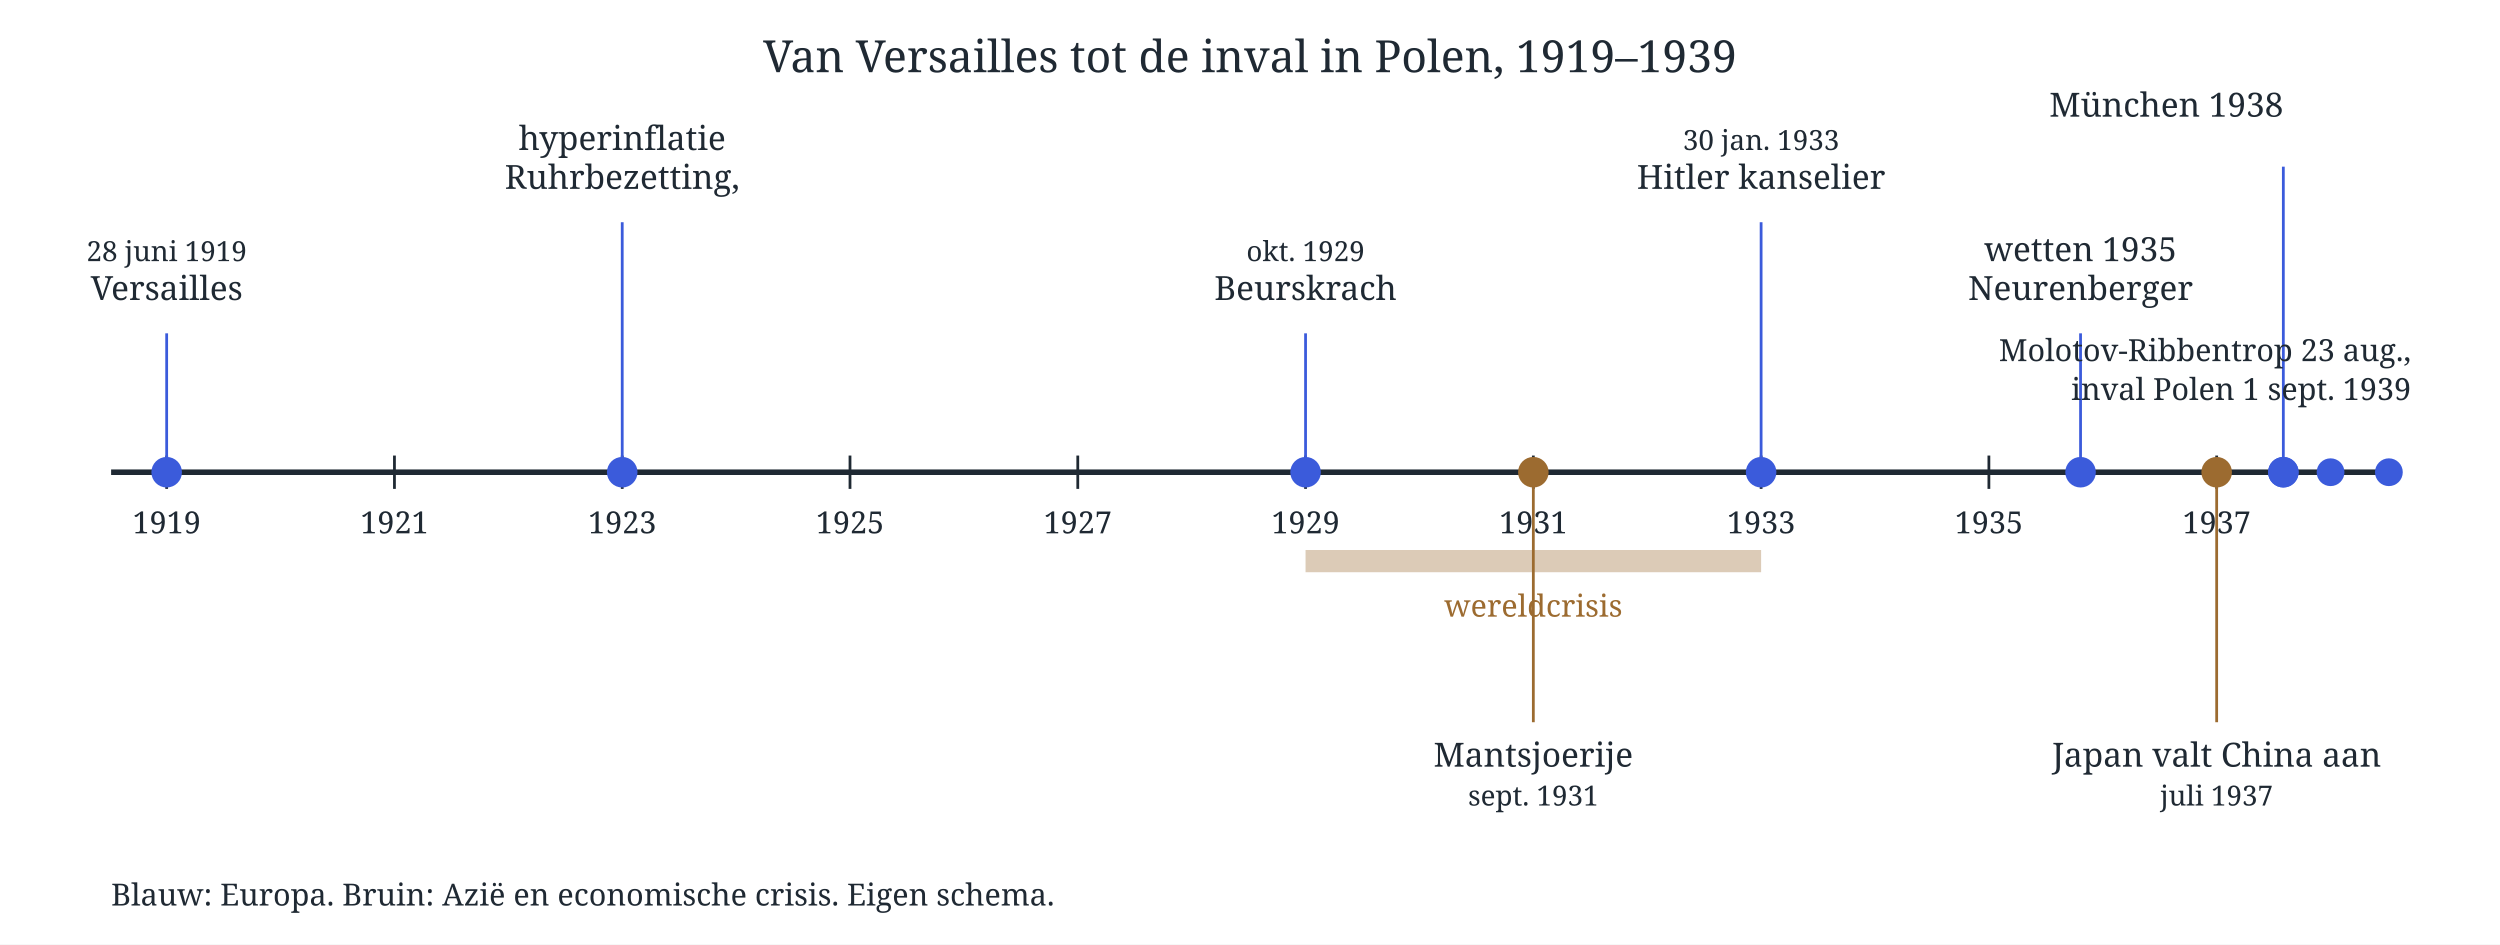
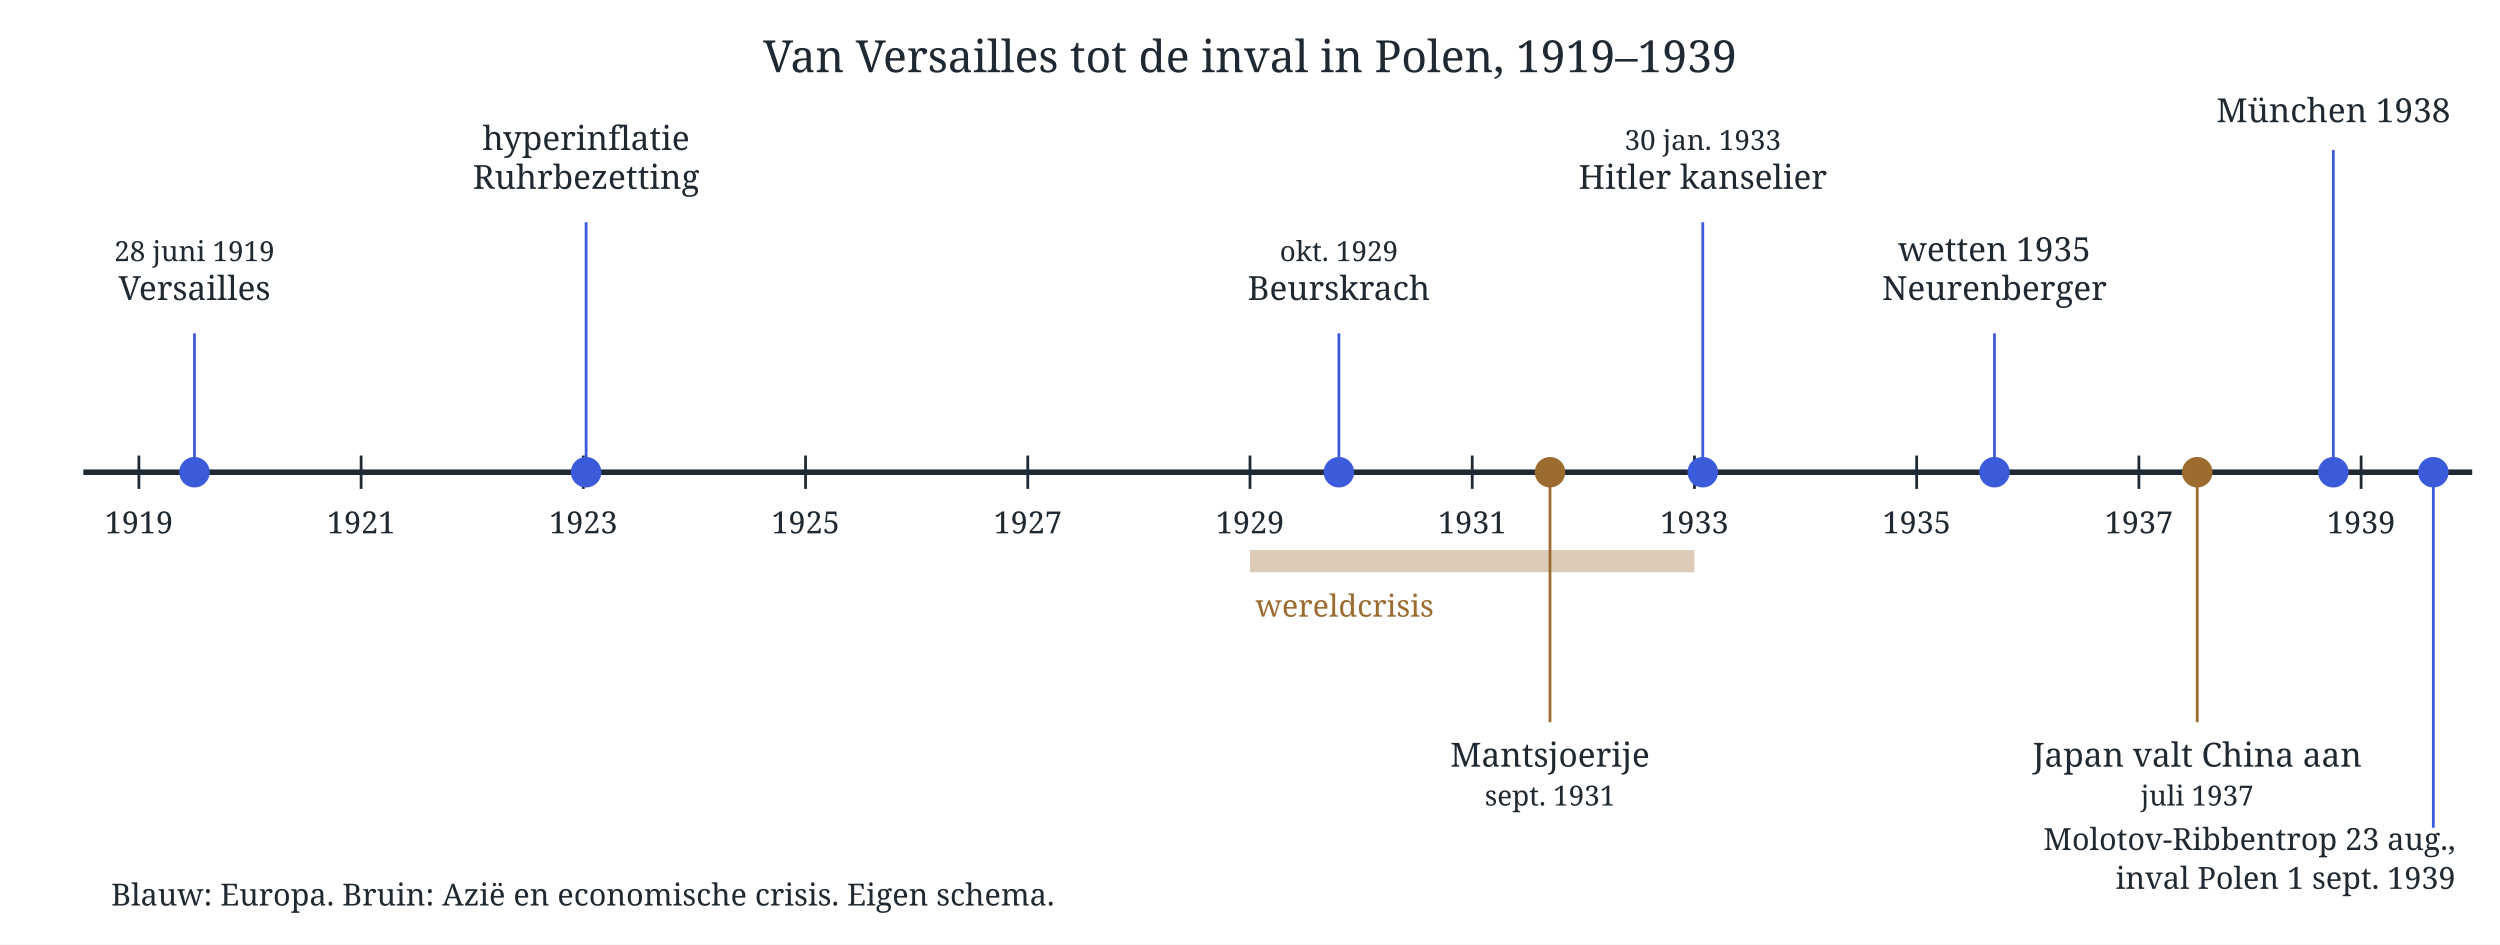
<svg xmlns="http://www.w3.org/2000/svg" viewBox="0 0 900 340" font-family="Georgia, serif" font-size="13">
  <rect width="900" height="340" fill="#ffffff" />
  <text x="450" y="26" text-anchor="middle" font-size="16" fill="#1f2933">Van Versailles tot de inval in Polen, 1919–1939</text>
-   <line x1="40" y1="170" x2="860" y2="170" stroke="#1f2933" stroke-width="2" />
+   <line x1="30" y1="170" x2="890" y2="170" stroke="#1f2933" stroke-width="2" />
  <g stroke="#1f2933" stroke-width="1">
-     <line x1="60" y1="164" x2="60" y2="176" />
-     <line x1="142" y1="164" x2="142" y2="176" />
-     <line x1="224" y1="164" x2="224" y2="176" />
-     <line x1="306" y1="164" x2="306" y2="176" />
-     <line x1="388" y1="164" x2="388" y2="176" />
-     <line x1="470" y1="164" x2="470" y2="176" />
-     <line x1="552" y1="164" x2="552" y2="176" />
-     <line x1="634" y1="164" x2="634" y2="176" />
-     <line x1="716" y1="164" x2="716" y2="176" />
-     <line x1="798" y1="164" x2="798" y2="176" />
+     <line x1="50" y1="164" x2="50" y2="176" />
+     <line x1="130" y1="164" x2="130" y2="176" />
+     <line x1="210" y1="164" x2="210" y2="176" />
+     <line x1="290" y1="164" x2="290" y2="176" />
+     <line x1="370" y1="164" x2="370" y2="176" />
+     <line x1="450" y1="164" x2="450" y2="176" />
+     <line x1="530" y1="164" x2="530" y2="176" />
+     <line x1="610" y1="164" x2="610" y2="176" />
+     <line x1="690" y1="164" x2="690" y2="176" />
+     <line x1="770" y1="164" x2="770" y2="176" />
+     <line x1="850" y1="164" x2="850" y2="176" />
  </g>
  <g font-size="11" fill="#1f2933" text-anchor="middle">
-     <text x="60" y="192">1919</text>
-     <text x="142" y="192">1921</text>
-     <text x="224" y="192">1923</text>
-     <text x="306" y="192">1925</text>
-     <text x="388" y="192">1927</text>
-     <text x="470" y="192">1929</text>
-     <text x="552" y="192">1931</text>
-     <text x="634" y="192">1933</text>
-     <text x="716" y="192">1935</text>
-     <text x="798" y="192">1937</text>
+     <text x="50" y="192">1919</text>
+     <text x="130" y="192">1921</text>
+     <text x="210" y="192">1923</text>
+     <text x="290" y="192">1925</text>
+     <text x="370" y="192">1927</text>
+     <text x="450" y="192">1929</text>
+     <text x="530" y="192">1931</text>
+     <text x="610" y="192">1933</text>
+     <text x="690" y="192">1935</text>
+     <text x="770" y="192">1937</text>
+     <text x="850" y="192">1939</text>
  </g>
-   <rect x="470" y="198" width="164" height="8" fill="#9c6b30" opacity="0.35" />
-   <text x="552" y="222" text-anchor="middle" font-size="11" fill="#9c6b30">wereldcrisis</text>
+   <rect x="450" y="198" width="160" height="8" fill="#9c6b30" opacity="0.35" />
+   <text x="452" y="222" text-anchor="start" font-size="11" fill="#9c6b30">wereldcrisis</text>
  <g fill="#3b5bdb" stroke="#3b5bdb" stroke-width="1">
-     <circle cx="60" cy="170" r="5" />
-     <circle cx="224" cy="170" r="5" />
-     <circle cx="470" cy="170" r="5" />
-     <circle cx="634" cy="170" r="5" />
-     <circle cx="749" cy="170" r="5" />
-     <circle cx="822" cy="170" r="5" />
-     <circle cx="822" cy="170" r="5" />
+     <circle cx="70" cy="170" r="5" />
+     <circle cx="211" cy="170" r="5" />
+     <circle cx="482" cy="170" r="5" />
+     <circle cx="613" cy="170" r="5" />
+     <circle cx="718" cy="170" r="5" />
+     <circle cx="840" cy="170" r="5" />
+     <circle cx="876" cy="170" r="5" />
  </g>
  <g stroke="#3b5bdb" stroke-width="1">
-     <line x1="60" y1="165" x2="60" y2="120" />
-     <line x1="224" y1="165" x2="224" y2="80" />
-     <line x1="470" y1="165" x2="470" y2="120" />
-     <line x1="634" y1="165" x2="634" y2="80" />
-     <line x1="749" y1="165" x2="749" y2="120" />
-     <line x1="822" y1="165" x2="822" y2="60" />
+     <line x1="70" y1="165" x2="70" y2="120" />
+     <line x1="211" y1="165" x2="211" y2="80" />
+     <line x1="482" y1="165" x2="482" y2="120" />
+     <line x1="613" y1="165" x2="613" y2="80" />
+     <line x1="718" y1="165" x2="718" y2="120" />
+     <line x1="840" y1="165" x2="840" y2="54" />
+     <line x1="876" y1="175" x2="876" y2="298" />
  </g>
  <g fill="#1f2933" font-size="12" text-anchor="middle">
-     <text x="60" y="108">Versailles</text>
-     <text x="60" y="94" font-size="10">28 juni 1919</text>
-     <text x="224" y="68">Ruhrbezetting,</text>
-     <text x="224" y="54">hyperinflatie</text>
-     <text x="470" y="108">Beurskrach</text>
-     <text x="470" y="94" font-size="10">okt. 1929</text>
-     <text x="634" y="68">Hitler kanselier</text>
-     <text x="634" y="54" font-size="10">30 jan. 1933</text>
-     <text x="749" y="108">Neurenberger</text>
-     <text x="749" y="94">wetten 1935</text>
-     <text x="822" y="42" text-anchor="end">München 1938</text>
+     <text x="70" y="108">Versailles</text>
+     <text x="70" y="94" font-size="10">28 juni 1919</text>
+     <text x="211" y="68">Ruhrbezetting</text>
+     <text x="211" y="54">hyperinflatie</text>
+     <text x="482" y="108">Beurskrach</text>
+     <text x="482" y="94" font-size="10">okt. 1929</text>
+     <text x="613" y="68">Hitler kanselier</text>
+     <text x="613" y="54" font-size="10">30 jan. 1933</text>
+     <text x="718" y="108">Neurenberger</text>
+     <text x="718" y="94">wetten 1935</text>
+     <text x="840" y="44">München 1938</text>
  </g>
  <g stroke="#9c6b30" fill="#9c6b30">
-     <circle cx="552" cy="170" r="5" />
-     <circle cx="798" cy="170" r="5" />
-     <line x1="552" y1="175" x2="552" y2="260" />
-     <line x1="798" y1="175" x2="798" y2="260" />
+     <circle cx="558" cy="170" r="5" />
+     <circle cx="791" cy="170" r="5" />
+     <line x1="558" y1="175" x2="558" y2="260" />
+     <line x1="791" y1="175" x2="791" y2="260" />
  </g>
  <g fill="#1f2933" font-size="12" text-anchor="middle">
-     <text x="552" y="276">Mantsjoerije</text>
-     <text x="552" y="290" font-size="10">sept. 1931</text>
-     <text x="798" y="276">Japan valt China aan</text>
-     <text x="798" y="290" font-size="10">juli 1937</text>
-   </g>
-   <g fill="#3b5bdb">
-     <circle cx="839" cy="170" r="5" />
-     <circle cx="860" cy="170" r="5" />
+     <text x="558" y="276">Mantsjoerije</text>
+     <text x="558" y="290" font-size="10">sept. 1931</text>
+     <text x="791" y="276">Japan valt China aan</text>
+     <text x="791" y="290" font-size="10">juli 1937</text>
  </g>
  <g font-size="11" fill="#1f2933" text-anchor="end">
-     <text x="868" y="130">Molotov-Ribbentrop 23 aug.,</text>
-     <text x="868" y="144">inval Polen 1 sept. 1939</text>
+     <text x="884" y="306">Molotov-Ribbentrop 23 aug.,</text>
+     <text x="884" y="320">inval Polen 1 sept. 1939</text>
  </g>
  <text x="40" y="326" font-size="11" fill="#1f2933">Blauw: Europa. Bruin: Azië en economische crisis. Eigen schema.</text>
</svg>
